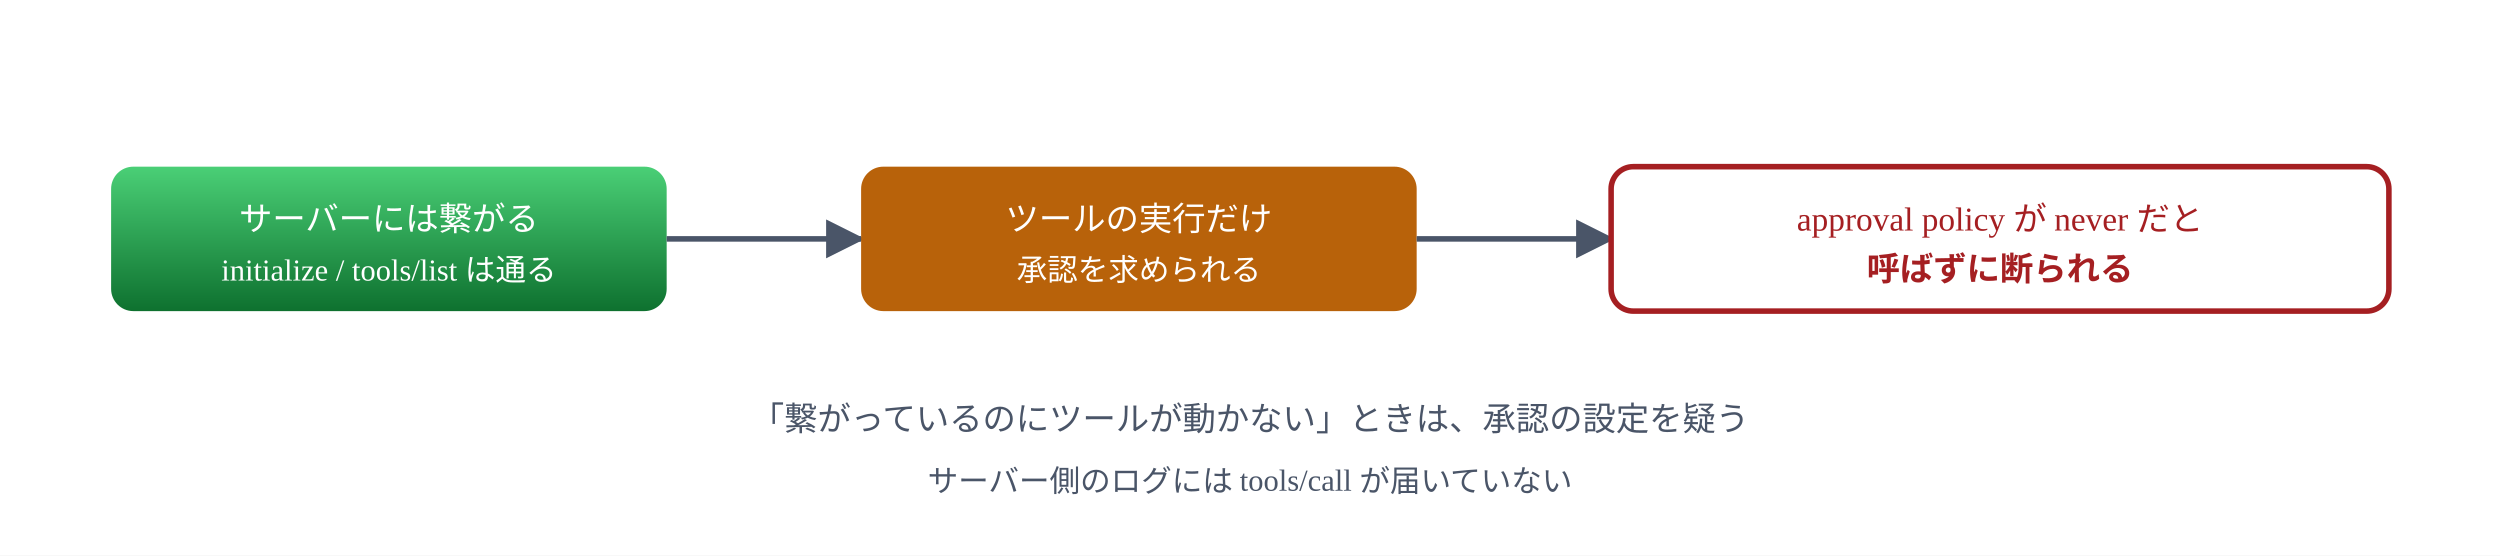
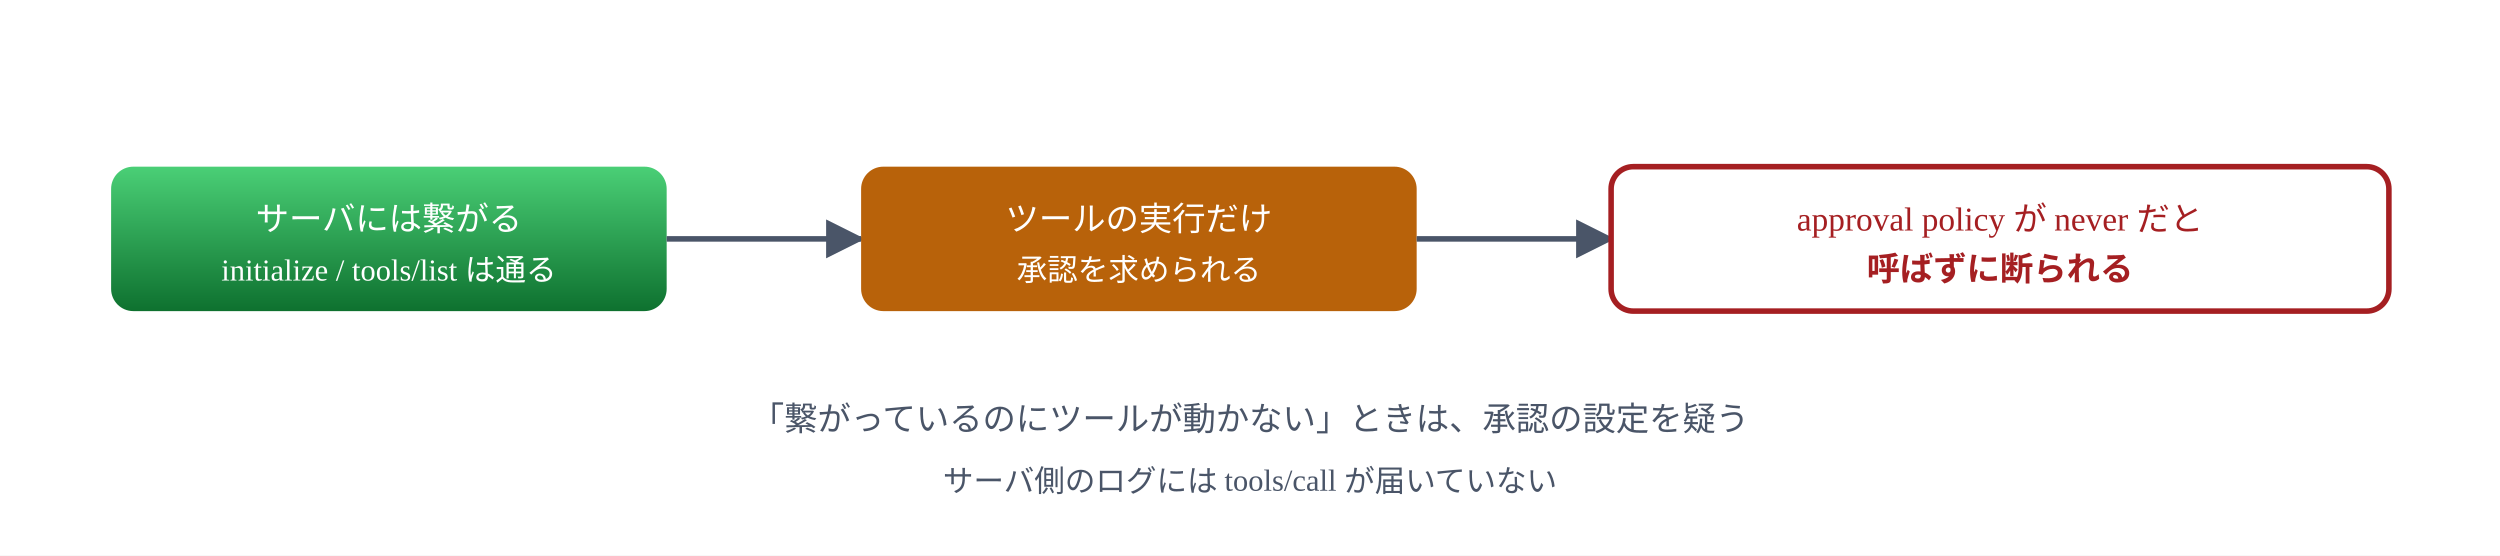
<svg xmlns="http://www.w3.org/2000/svg" viewBox="0 0 900 200" width="900" height="200" role="img" aria-label="Codex は承認ポリシーの影響を受ける">
  <defs>
    <linearGradient id="i1" x1="0" y1="1" x2="0" y2="0">
      <stop offset="0" stop-color="hsl(140,78%,25%)" />
      <stop offset="1" stop-color="hsl(140,58%,55%)" />
    </linearGradient>
    <marker id="i2" viewBox="0 0 10 10" refX="9" refY="5" markerWidth="7" markerHeight="7" orient="auto-start-reverse">
      <path d="M 0 0 L 10 5 L 0 10 z" fill="#4a5568" />
    </marker>
  </defs>
  <rect width="100%" height="100%" fill="#ffffff" />
  <rect x="40" y="60" width="200" height="52" rx="8" fill="url(#i1)" />
-   <text x="140" y="83" text-anchor="middle" font-size="12" fill="#fff">サーバーには繋がる</text>
+   <text x="140" y="83" text-anchor="middle" font-size="12" fill="#fff">サーバには繋がる</text>
  <text x="140" y="101" text-anchor="middle" font-size="11" fill="#fff">initialize / tools/list は通る</text>
  <line x1="240" y1="86" x2="310" y2="86" stroke="#4a5568" stroke-width="2" marker-end="url(#i2)" />
  <rect x="310" y="60" width="200" height="52" rx="8" fill="#b8620a" />
  <text x="410" y="83" text-anchor="middle" font-size="12" fill="#fff">ツールの実行だけ</text>
  <text x="410" y="101" text-anchor="middle" font-size="11" fill="#fff">承認を求められる</text>
  <line x1="510" y1="86" x2="580" y2="86" stroke="#4a5568" stroke-width="2" marker-end="url(#i2)" />
  <rect x="580" y="60" width="280" height="52" rx="8" fill="#ffffff" stroke="#a51f22" stroke-width="2" />
  <text x="720" y="83" text-anchor="middle" font-size="12" fill="#a51f22">approval policy が never だと</text>
  <text x="720" y="101" text-anchor="middle" font-size="12" font-weight="700" fill="#a51f22">呼ばずに断られる</text>
  <text x="450" y="155" text-anchor="middle" font-size="12" fill="#4a5568">「繋がっているのにツールが動かない」ときは、承認の設定を疑う</text>
-   <text x="450" y="177" text-anchor="middle" font-size="11" fill="#4a5568">サーバー側のログには tools/call が届いていない</text>
+   <text x="450" y="177" text-anchor="middle" font-size="11" fill="#4a5568">サーバ側のログには tools/call が届いていない</text>
</svg>
